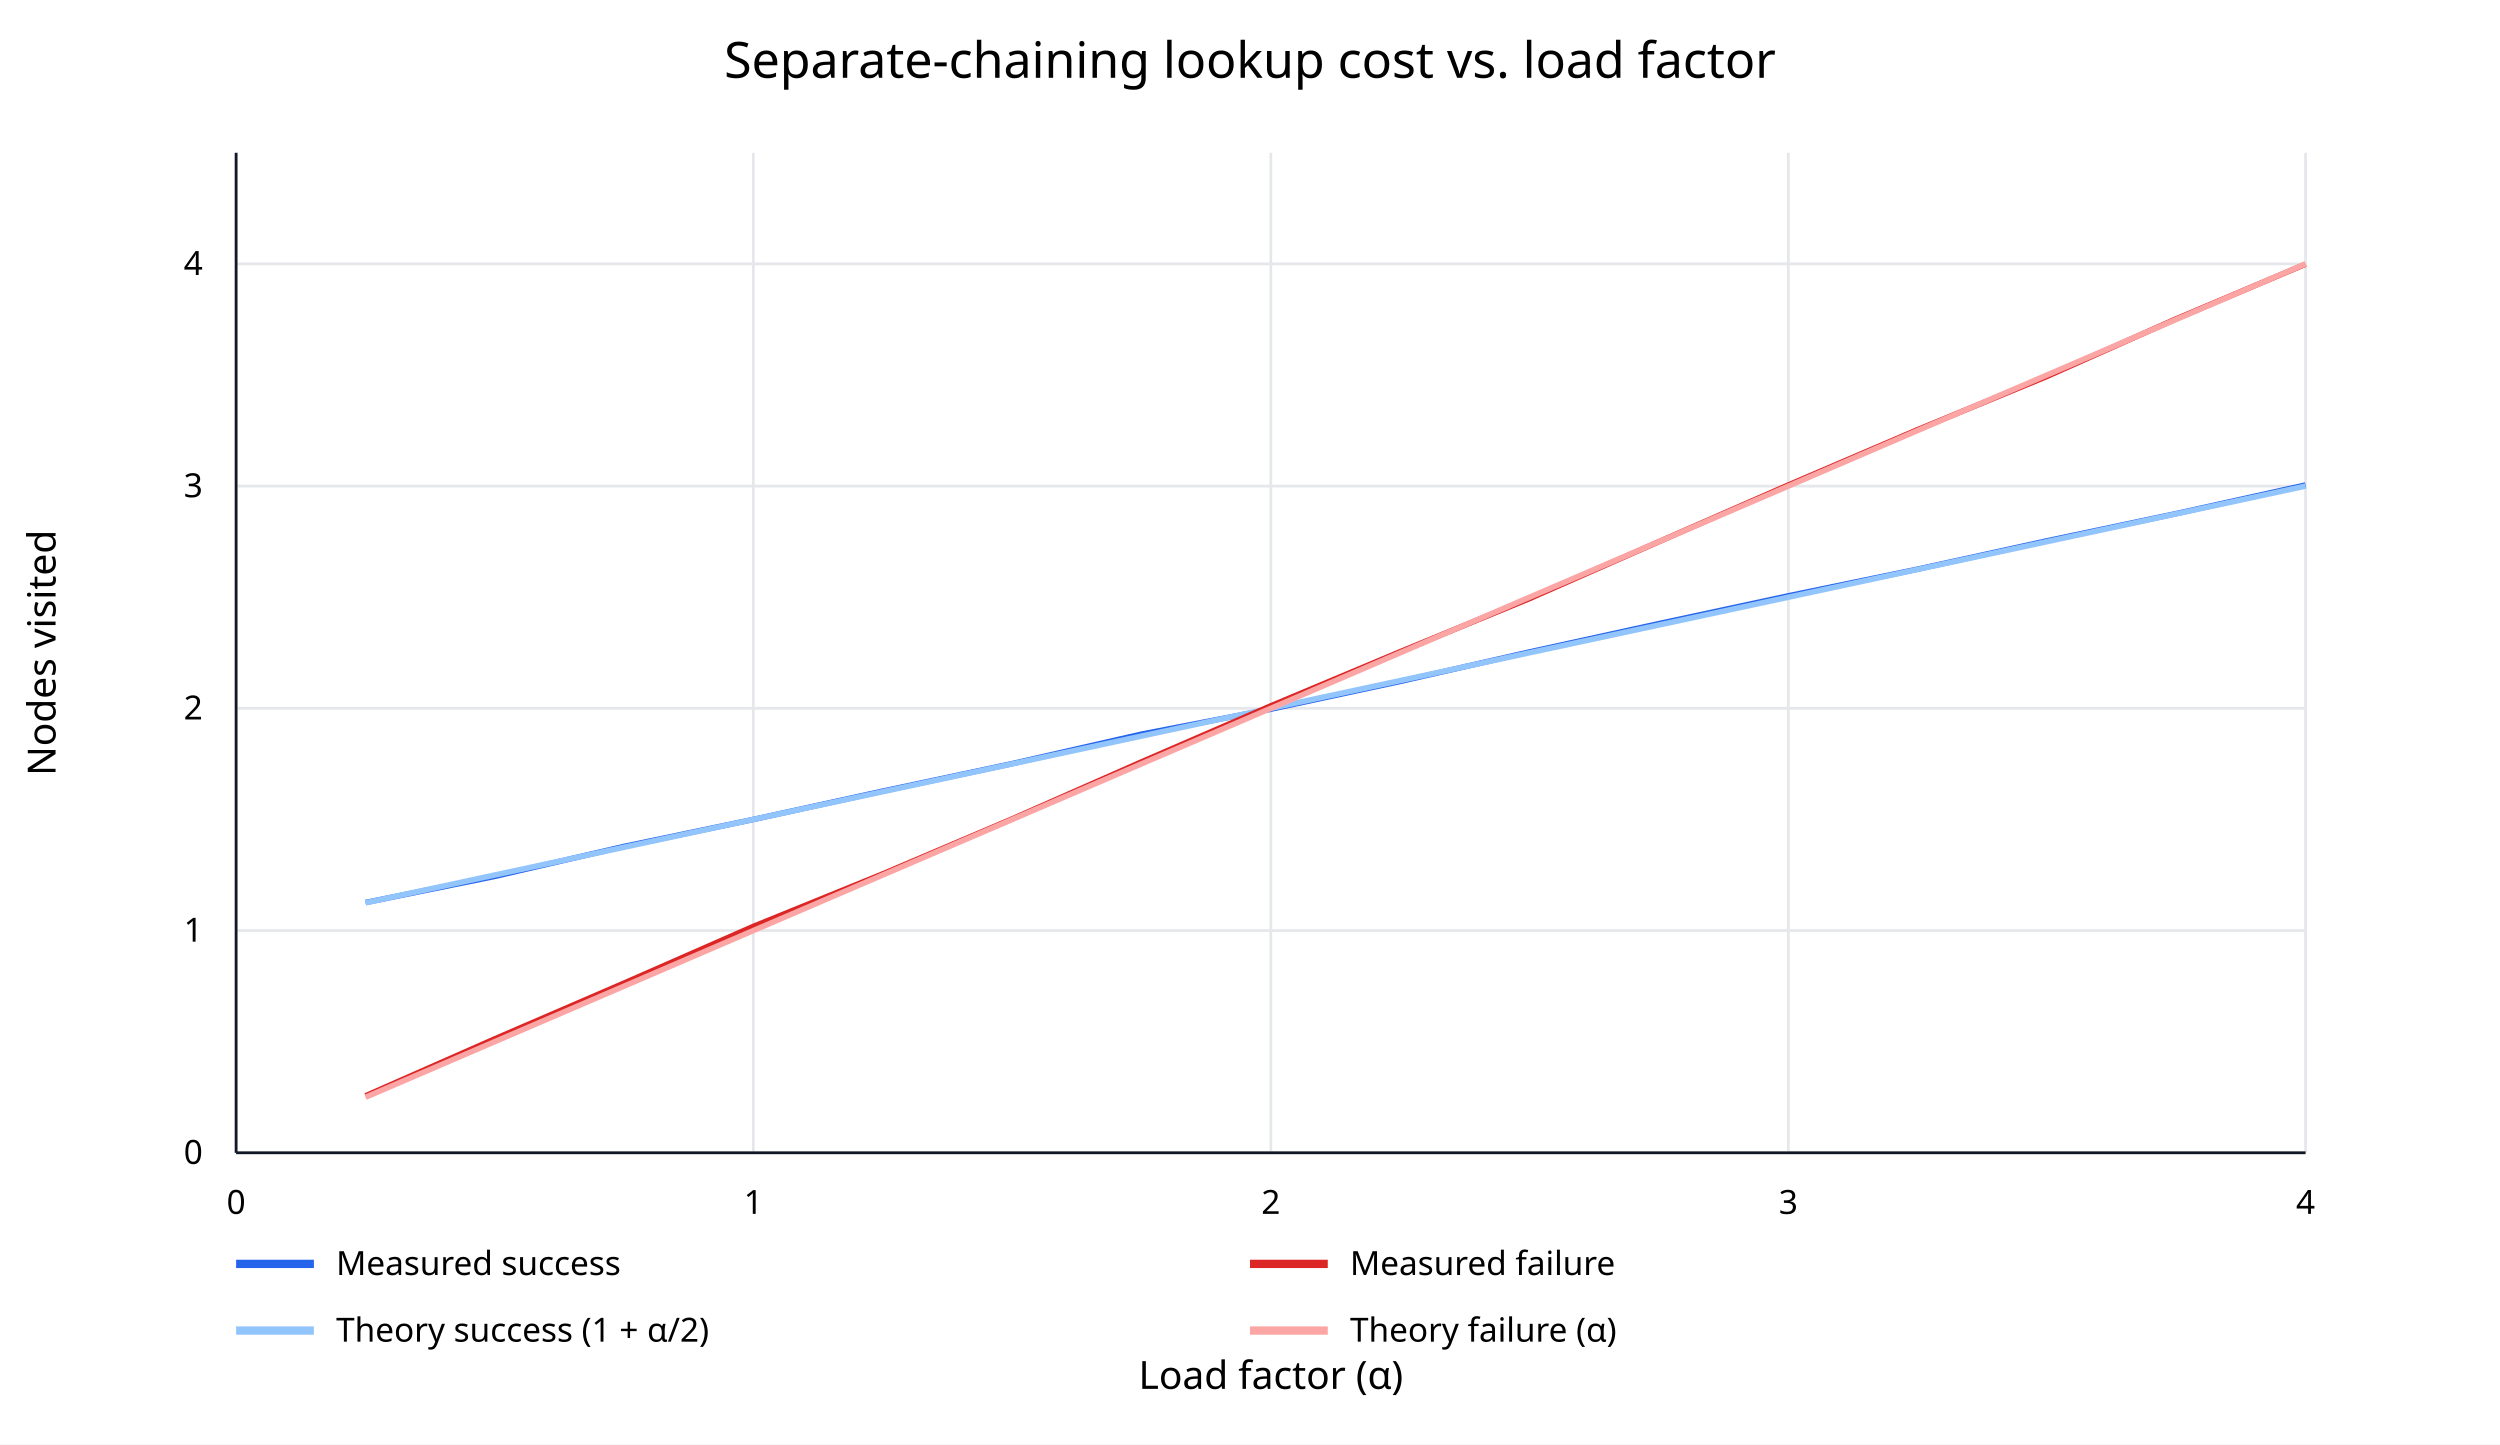
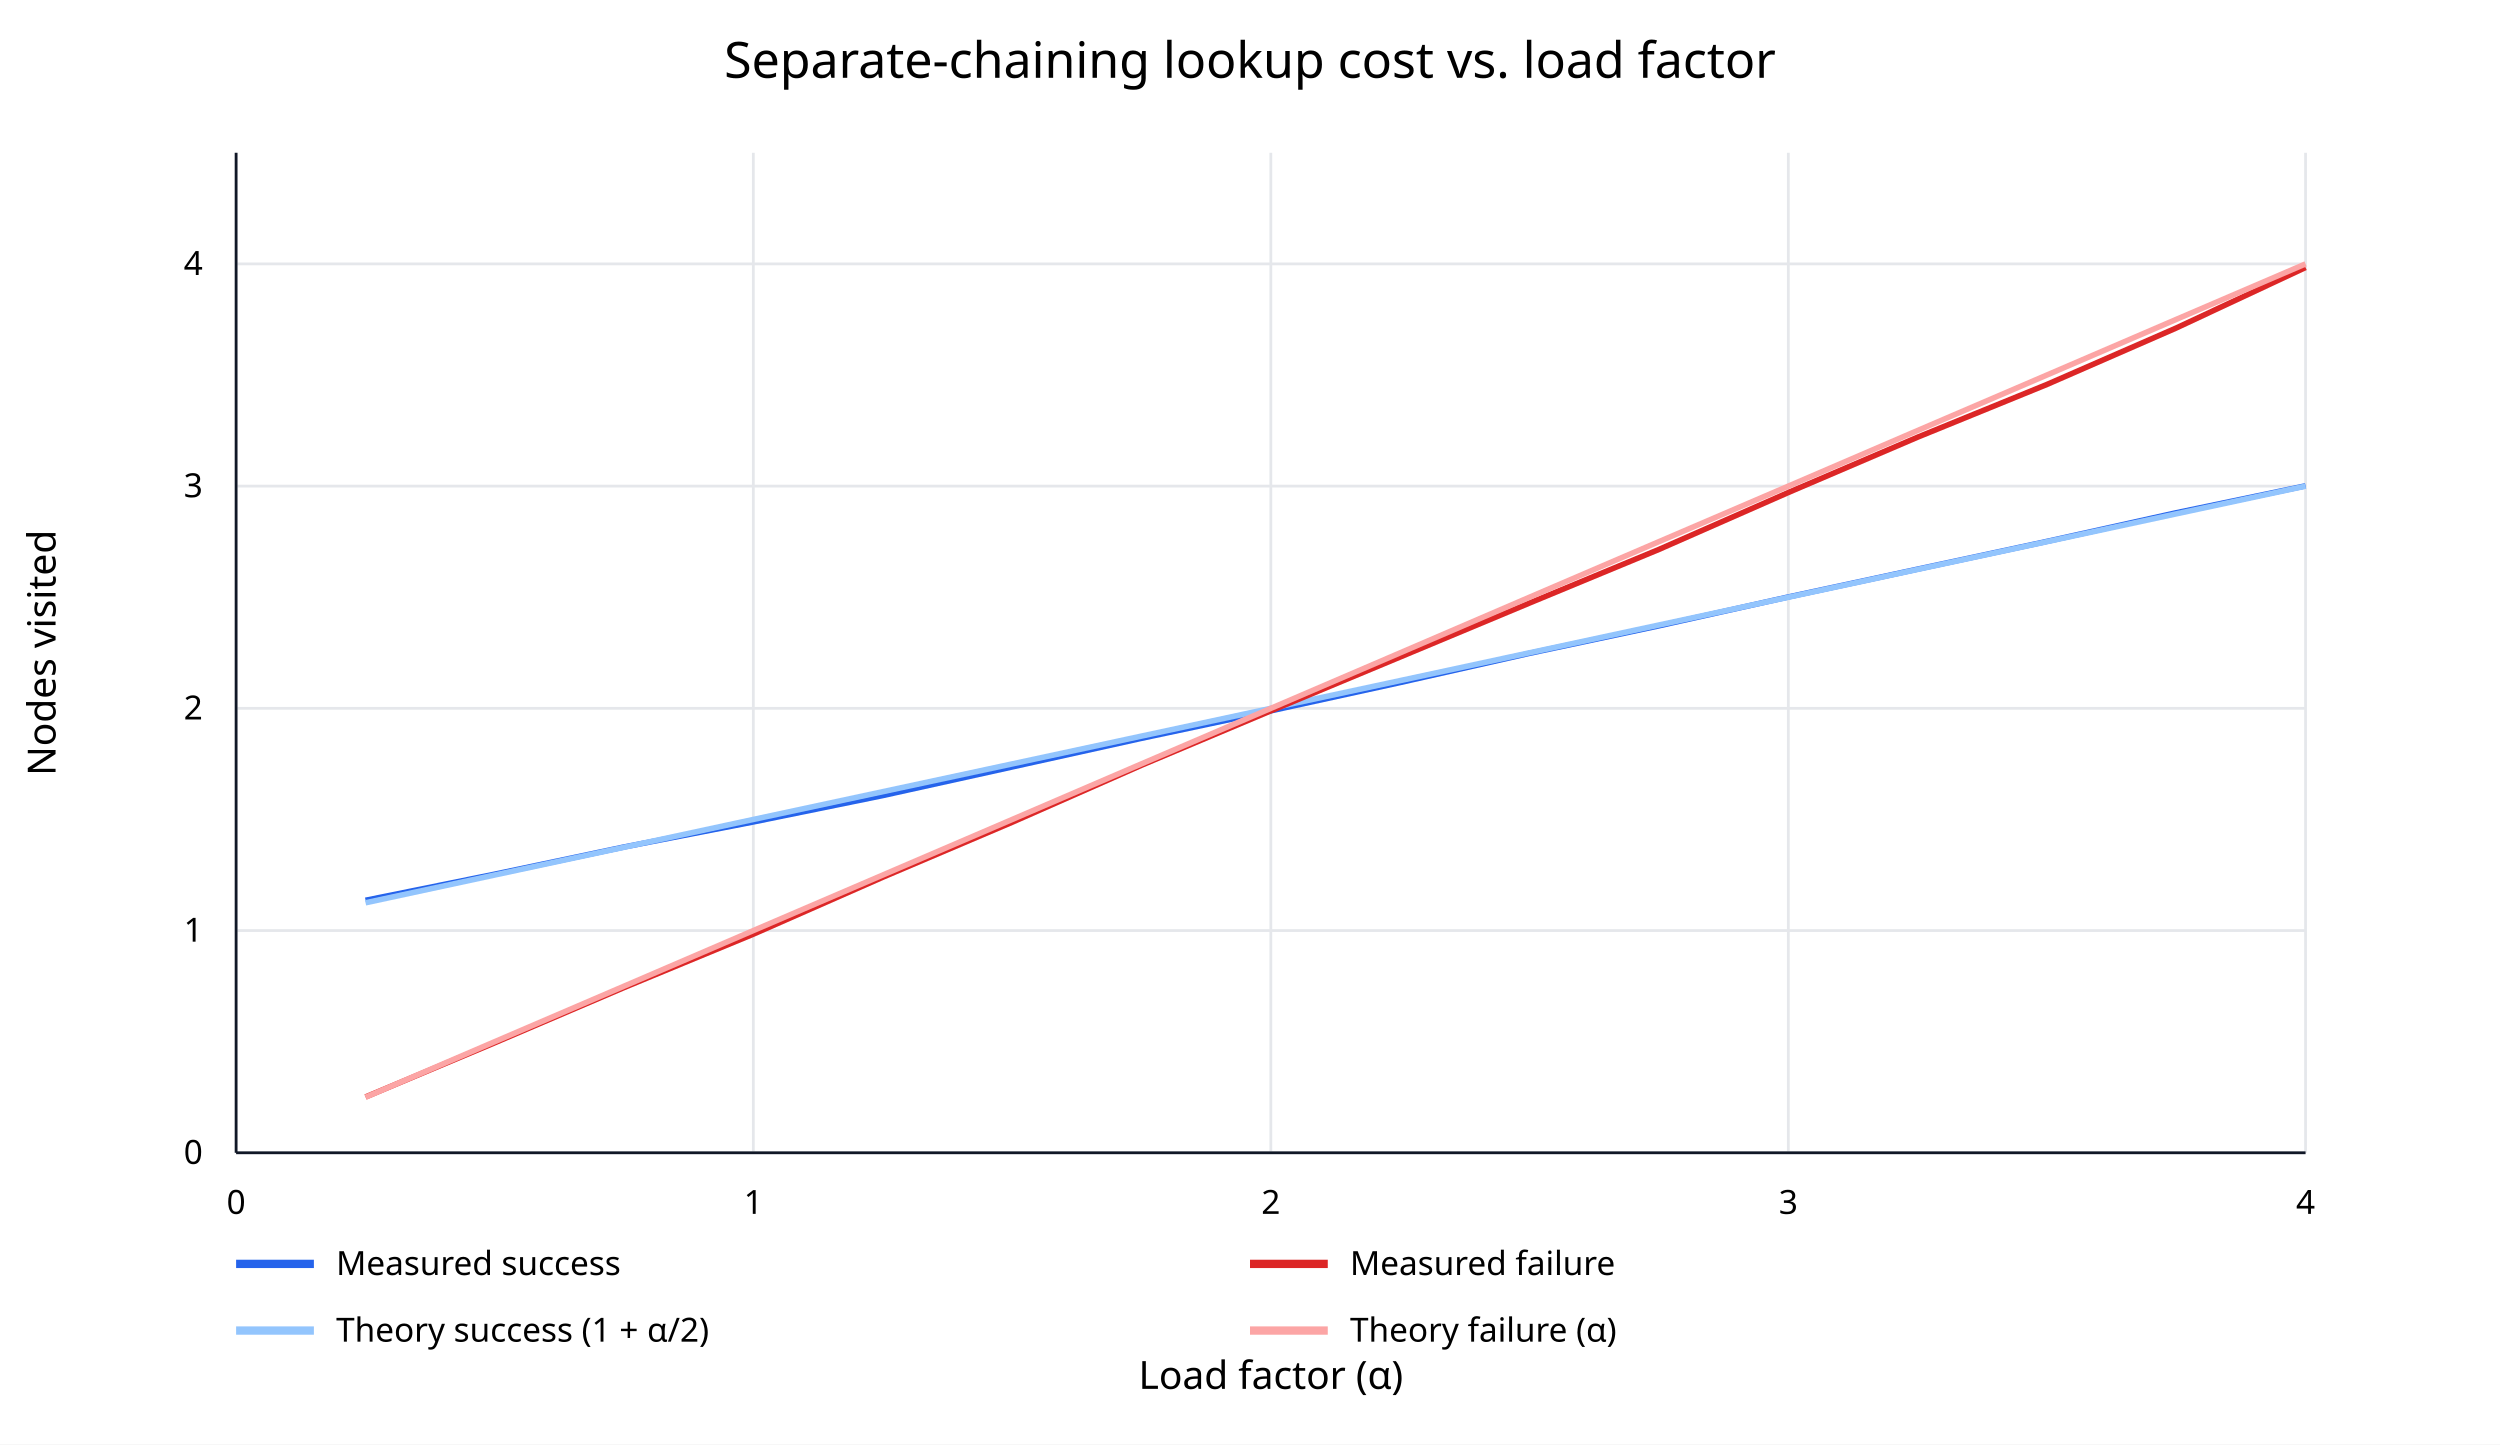
<svg xmlns="http://www.w3.org/2000/svg" width="900" height="520" viewBox="0 0 900 520">
  <rect width="100%" height="100%" fill="white" />
  <text x="450" y="28" text-anchor="middle" font-family="sans-serif" font-size="18">Separate-chaining lookup cost vs. load factor</text>
  <line x1="85.0" y1="55" x2="85.0" y2="415" stroke="#e5e7eb" />
  <text x="85.0" y="437" text-anchor="middle" font-family="sans-serif" font-size="12">0</text>
  <line x1="271.2" y1="55" x2="271.2" y2="415" stroke="#e5e7eb" />
  <text x="271.2" y="437" text-anchor="middle" font-family="sans-serif" font-size="12">1</text>
  <line x1="457.5" y1="55" x2="457.5" y2="415" stroke="#e5e7eb" />
  <text x="457.5" y="437" text-anchor="middle" font-family="sans-serif" font-size="12">2</text>
  <line x1="643.8" y1="55" x2="643.8" y2="415" stroke="#e5e7eb" />
  <text x="643.8" y="437" text-anchor="middle" font-family="sans-serif" font-size="12">3</text>
  <line x1="830.0" y1="55" x2="830.0" y2="415" stroke="#e5e7eb" />
  <text x="830.0" y="437" text-anchor="middle" font-family="sans-serif" font-size="12">4</text>
  <line x1="85" y1="415.0" x2="830" y2="415.0" stroke="#e5e7eb" />
  <text x="73" y="419.0" text-anchor="end" font-family="sans-serif" font-size="12">0</text>
  <line x1="85" y1="335.0" x2="830" y2="335.0" stroke="#e5e7eb" />
  <text x="73" y="339.0" text-anchor="end" font-family="sans-serif" font-size="12">1</text>
  <line x1="85" y1="255.0" x2="830" y2="255.0" stroke="#e5e7eb" />
  <text x="73" y="259.0" text-anchor="end" font-family="sans-serif" font-size="12">2</text>
  <line x1="85" y1="175.0" x2="830" y2="175.0" stroke="#e5e7eb" />
  <text x="73" y="179.0" text-anchor="end" font-family="sans-serif" font-size="12">3</text>
  <line x1="85" y1="95.0" x2="830" y2="95.0" stroke="#e5e7eb" />
  <text x="73" y="99.0" text-anchor="end" font-family="sans-serif" font-size="12">4</text>
  <line x1="85" y1="55" x2="85" y2="415" stroke="#111827" />
  <line x1="85" y1="415" x2="830" y2="415" stroke="#111827" />
  <text x="457.5" y="500" text-anchor="middle" font-family="sans-serif" font-size="14">Load factor (α)</text>
  <text x="20" y="235.0" text-anchor="middle" font-family="sans-serif" font-size="14" transform="rotate(-90 20 235.0)">Nodes visited</text>
-   <polyline points="131.6,324.9 178.1,315.5 224.7,304.7 271.2,295.0 317.8,284.8 364.4,274.9 410.9,264.3 457.5,255.3 504.1,245.3 550.6,234.7 597.2,224.5 643.8,214.5 690.3,204.9 736.9,194.7 783.4,184.9 830.0,174.6" fill="none" stroke="#2563eb" stroke-width="2" />
+   <polyline points="131.6,324.1 178.1,314.7 224.7,304.9 271.2,295.9 317.8,286.4 364.4,276.1 410.9,265.8 457.5,255.9 504.1,245.7 550.6,235.2 597.2,225.3 643.8,214.9 690.3,204.9 736.9,194.9 783.4,184.6 830.0,174.9" fill="none" stroke="#2563eb" stroke-width="2" />
  <line x1="85" y1="455" x2="113" y2="455" stroke="#2563eb" stroke-width="3" />
  <text x="121" y="459" font-family="sans-serif" font-size="12">Measured success</text>
  <polyline points="131.6,325.0 178.1,315.0 224.7,305.0 271.2,295.0 317.8,285.0 364.4,275.0 410.9,265.0 457.5,255.0 504.1,245.0 550.6,235.0 597.2,225.0 643.8,215.0 690.3,205.0 736.9,195.0 783.4,185.0 830.0,175.0" fill="none" stroke="#93c5fd" stroke-width="2" />
  <line x1="85" y1="479" x2="113" y2="479" stroke="#93c5fd" stroke-width="3" />
  <text x="121" y="483" font-family="sans-serif" font-size="12">Theory success (1 + α/2)</text>
-   <polyline points="131.6,394.5 178.1,374.0 224.7,353.9 271.2,333.5 317.8,314.6 364.4,294.8 410.9,274.3 457.5,254.1 504.1,234.6 550.6,215.5 597.2,195.0 643.8,174.6 690.3,154.7 736.9,135.5 783.4,114.8 830.0,95.1" fill="none" stroke="#dc2626" stroke-width="2" />
+   <polyline points="131.6,394.9 178.1,375.4 224.7,355.5 271.2,336.3 317.8,315.8 364.4,296.0 410.9,275.5 457.5,255.9 504.1,236.5 550.6,217.1 597.2,197.8 643.8,177.3 690.3,157.4 736.9,138.4 783.4,118.1 830.0,96.3" fill="none" stroke="#dc2626" stroke-width="2" />
  <line x1="450" y1="455" x2="478" y2="455" stroke="#dc2626" stroke-width="3" />
  <text x="486" y="459" font-family="sans-serif" font-size="12">Measured failure</text>
  <polyline points="131.6,395.0 178.1,375.0 224.7,355.0 271.2,335.0 317.8,315.0 364.4,295.0 410.9,275.0 457.5,255.0 504.1,235.0 550.6,215.0 597.2,195.0 643.8,175.0 690.3,155.0 736.9,135.0 783.4,115.0 830.0,95.0" fill="none" stroke="#fca5a5" stroke-width="2" />
  <line x1="450" y1="479" x2="478" y2="479" stroke="#fca5a5" stroke-width="3" />
  <text x="486" y="483" font-family="sans-serif" font-size="12">Theory failure (α)</text>
</svg>
